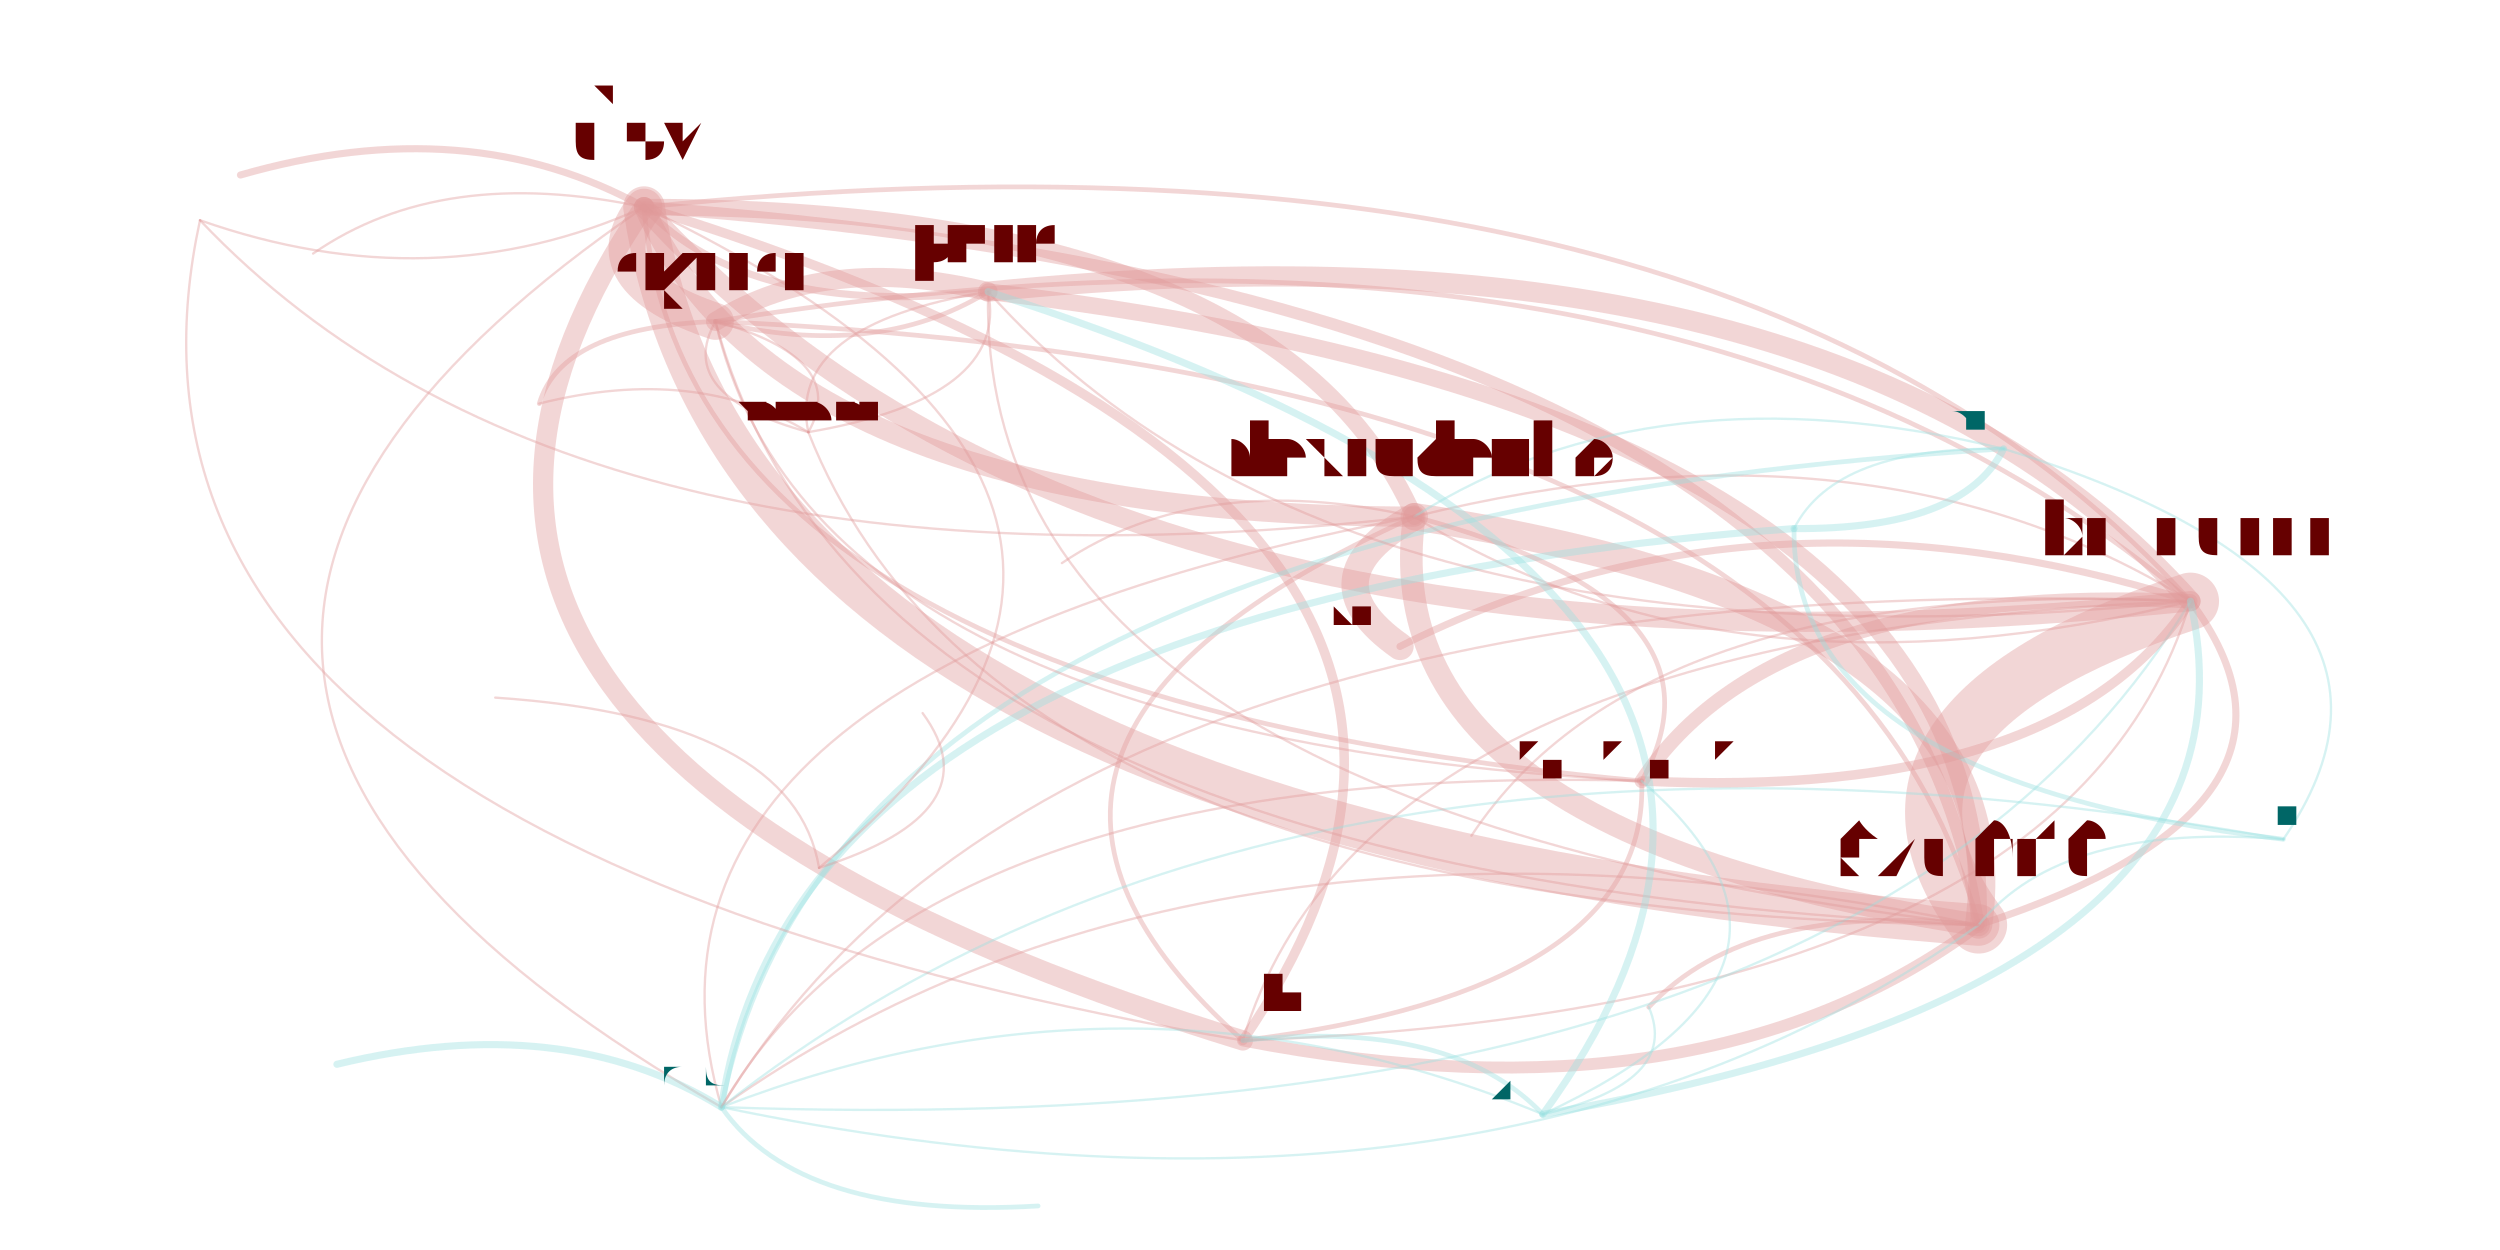
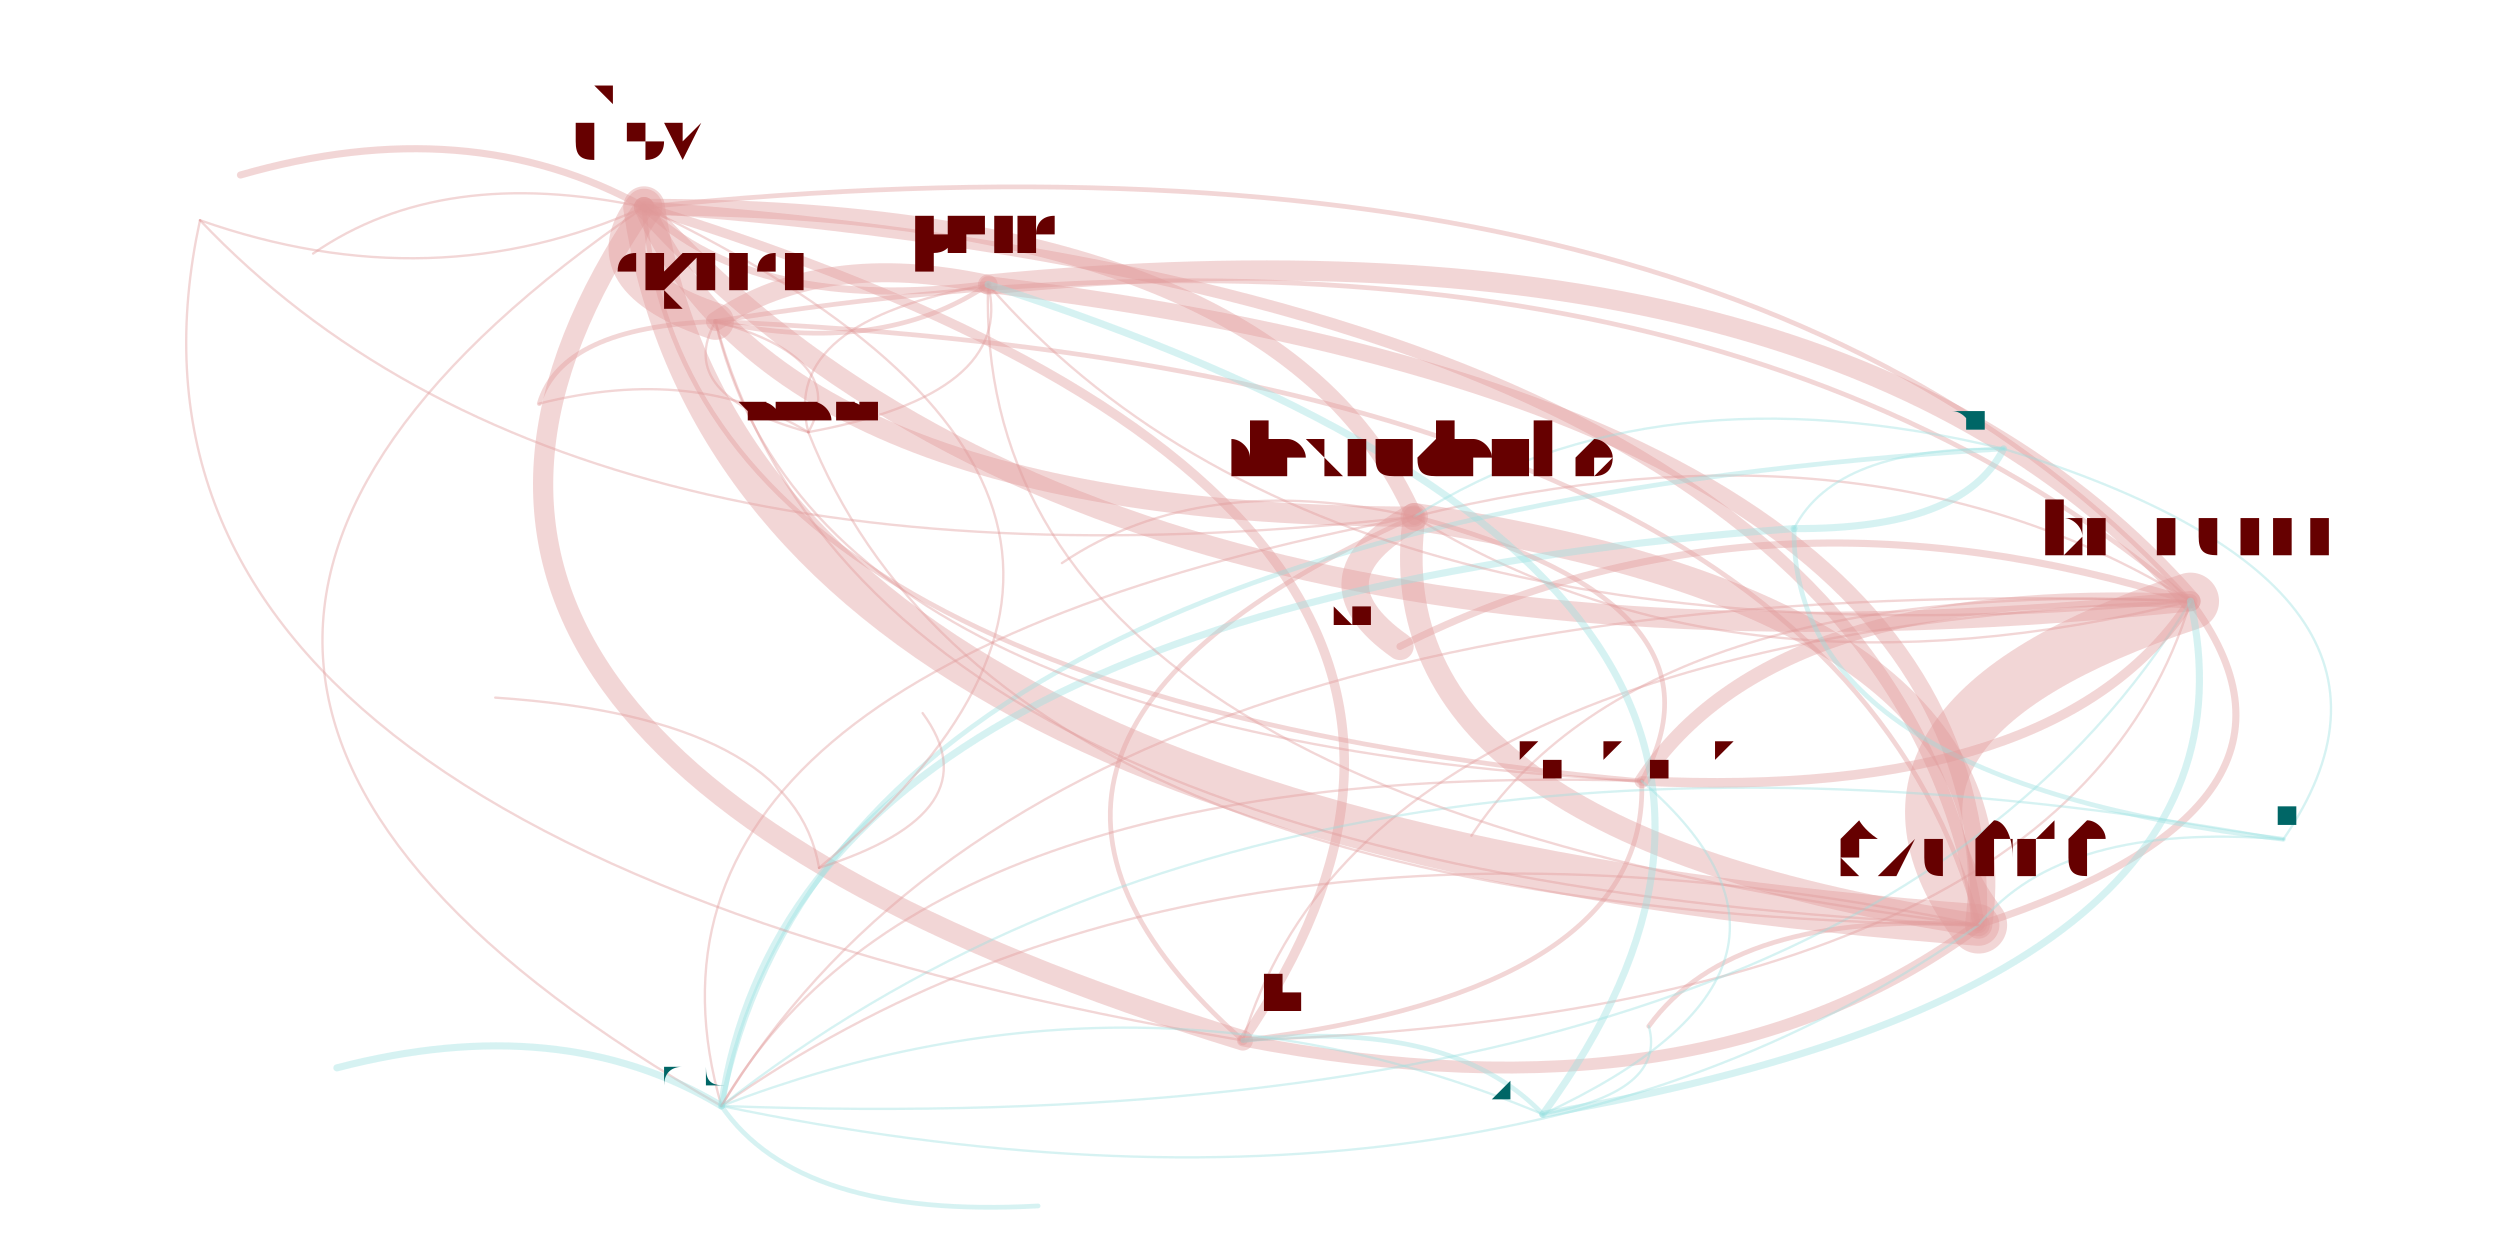
<svg xmlns="http://www.w3.org/2000/svg" width="4000" height="2000" viewBox="-0.025 -0.025 2.05 1.05">
  <style>
    path {
      fill: none;
      stroke-linecap: round;
      stroke-opacity: 0.4;
    }

    text {
      text-anchor: middle;
      alignment-baseline: hanging;
    }
  </style>
  <g opacity="0.4">
    <path d="M1.138 0.409 Q1.101 0.675 1.612 0.752" stroke="hsl(0.0,100%,35%)" stroke-width="0.019" />
    <path d="M1.138 0.409 Q1.407 0.575 1.790 0.480" stroke="hsl(0.0,100%,35%)" stroke-width="0.002" />
    <path d="M1.138 0.409 Q0.714 0.600 0.994 0.849" stroke="hsl(0.0,100%,35%)" stroke-width="0.004" />
    <path d="M1.138 0.409 Q1.023 0.149 0.491 0.149" stroke="hsl(0.0,100%,35%)" stroke-width="0.014" />
    <path d="M1.138 0.409 Q1.045 0.461 1.126 0.518" stroke="hsl(0.0,100%,35%)" stroke-width="0.023" />
    <path d="M1.138 0.409 Q0.959 0.369 0.842 0.448" stroke="hsl(0.0,100%,35%)" stroke-width="0.002" />
-     <path d="M1.138 0.409 Q0.450 0.540 0.556 0.905" stroke="hsl(0.0,100%,35%)" stroke-width="0.002" />
-     <path d="M1.612 0.752 Q1.622 0.320 0.780 0.220" stroke="hsl(0.0,100%,35%)" stroke-width="0.014" />
+     <path d="M1.138 0.409 Q0.451 0.540 0.556 0.904" stroke="hsl(0.0,100%,35%)" stroke-width="0.002" />
+     <path d="M1.612 0.752 Q1.627 0.317 0.780 0.214" stroke="hsl(0.0,100%,35%)" stroke-width="0.014" />
    <path d="M1.612 0.752 Q1.650 0.486 1.138 0.409" stroke="hsl(0.0,100%,35%)" stroke-width="0.023" />
    <path d="M1.612 0.752 Q1.919 0.652 1.790 0.480" stroke="hsl(0.0,100%,35%)" stroke-width="0.006" />
    <path d="M1.612 0.752 Q1.534 0.226 0.491 0.149" stroke="hsl(0.0,100%,35%)" stroke-width="0.01" />
-     <path d="M1.612 0.752 Q0.962 0.617 0.556 0.905" stroke="hsl(0.0,100%,35%)" stroke-width="0.002" />
-     <path d="M1.612 0.752 Q1.419 0.731 1.335 0.821" stroke="hsl(0.0,100%,35%)" stroke-width="0.004" />
-     <path d="M1.612 0.752 Q1.487 0.287 0.551 0.245" stroke="hsl(0.0,100%,35%)" stroke-width="0.004" />
+     <path d="M1.612 0.752 Q0.963 0.617 0.556 0.904" stroke="hsl(0.0,100%,35%)" stroke-width="0.002" />
+     <path d="M1.612 0.752 Q1.406 0.739 1.335 0.837" stroke="hsl(0.0,100%,35%)" stroke-width="0.004" />
+     <path d="M1.612 0.752 Q1.488 0.286 0.551 0.245" stroke="hsl(0.0,100%,35%)" stroke-width="0.004" />
    <path d="M1.790 0.480 Q1.484 0.581 1.612 0.752" stroke="hsl(0.0,100%,35%)" stroke-width="0.048" />
-     <path d="M1.790 0.480 Q1.493 0.148 0.780 0.220" stroke="hsl(0.0,100%,35%)" stroke-width="0.017" />
+     <path d="M1.790 0.480 Q1.498 0.145 0.780 0.214" stroke="hsl(0.0,100%,35%)" stroke-width="0.017" />
    <path d="M1.790 0.480 Q1.439 0.464 1.329 0.631" stroke="hsl(0.0,100%,35%)" stroke-width="0.012" />
    <path d="M1.790 0.480 Q1.331 0.458 1.186 0.677" stroke="hsl(0.0,100%,35%)" stroke-width="0.002" />
    <path d="M1.790 0.480 Q1.359 0.115 0.551 0.245" stroke="hsl(0.0,100%,35%)" stroke-width="0.004" />
    <path d="M1.790 0.480 Q1.429 0.366 1.126 0.518" stroke="hsl(0.0,100%,35%)" stroke-width="0.006" />
    <path d="M1.790 0.480 Q1.522 0.314 1.138 0.409" stroke="hsl(0.0,100%,35%)" stroke-width="0.002" />
    <path d="M1.790 0.480 Q1.406 0.055 0.491 0.149" stroke="hsl(0.0,100%,35%)" stroke-width="0.004" />
-     <path d="M1.790 0.480 Q0.833 0.446 0.556 0.905" stroke="hsl(0.0,100%,35%)" stroke-width="0.002" />
+     <path d="M1.790 0.480 Q0.834 0.445 0.556 0.904" stroke="hsl(0.0,100%,35%)" stroke-width="0.002" />
    <path d="M1.790 0.480 Q1.097 0.506 0.994 0.849" stroke="hsl(0.0,100%,35%)" stroke-width="0.002" />
    <path d="M0.994 0.849 Q1.687 0.824 1.790 0.480" stroke="hsl(0.0,100%,35%)" stroke-width="0.002" />
    <path d="M0.994 0.849 Q1.381 0.924 1.612 0.752" stroke="hsl(0.0,100%,35%)" stroke-width="0.01" />
    <path d="M0.994 0.849 Q1.303 0.399 0.491 0.149" stroke="hsl(0.0,100%,35%)" stroke-width="0.008" />
    <path d="M0.994 0.849 Q1.336 0.807 1.329 0.631" stroke="hsl(0.0,100%,35%)" stroke-width="0.004" />
    <path d="M0.491 0.149 Q0.444 0.209 0.551 0.245" stroke="hsl(0.0,100%,35%)" stroke-width="0.031" />
    <path d="M0.491 0.149 Q0.183 0.600 0.994 0.849" stroke="hsl(0.0,100%,35%)" stroke-width="0.017" />
    <path d="M0.491 0.149 Q0.875 0.575 1.790 0.480" stroke="hsl(0.0,100%,35%)" stroke-width="0.017" />
-     <path d="M0.491 0.149 Q0.579 0.242 0.780 0.220" stroke="hsl(0.0,100%,35%)" stroke-width="0.006" />
-     <path d="M0.491 0.149 Q-0.081 0.540 0.556 0.905" stroke="hsl(0.0,100%,35%)" stroke-width="0.002" />
+     <path d="M0.491 0.149 Q0.584 0.239 0.780 0.214" stroke="hsl(0.0,100%,35%)" stroke-width="0.006" />
+     <path d="M0.491 0.149 Q-0.080 0.540 0.556 0.904" stroke="hsl(0.0,100%,35%)" stroke-width="0.002" />
    <path d="M0.491 0.149 Q0.607 0.408 1.138 0.409" stroke="hsl(0.0,100%,35%)" stroke-width="0.017" />
    <path d="M0.491 0.149 Q0.343 0.067 0.152 0.122" stroke="hsl(0.0,100%,35%)" stroke-width="0.006" />
    <path d="M0.491 0.149 Q0.569 0.675 1.612 0.752" stroke="hsl(0.0,100%,35%)" stroke-width="0.035" />
    <path d="M0.491 0.149 Q0.321 0.113 0.213 0.188" stroke="hsl(0.0,100%,35%)" stroke-width="0.002" />
    <path d="M0.491 0.149 Q0.524 0.558 1.329 0.631" stroke="hsl(0.0,100%,35%)" stroke-width="0.004" />
-     <path d="M0.556 0.905 Q0.423 0.823 0.233 0.869" stroke="hsl(180.0,100%,35%)" stroke-width="0.006" />
-     <path d="M0.556 0.905 Q1.206 1.040 1.612 0.752" stroke="hsl(180.0,100%,35%)" stroke-width="0.002" />
-     <path d="M0.556 0.905 Q0.622 1.000 0.822 0.988" stroke="hsl(180.0,100%,35%)" stroke-width="0.004" />
-     <path d="M0.556 0.905 Q1.513 0.939 1.790 0.480" stroke="hsl(180.0,100%,35%)" stroke-width="0.002" />
+     <path d="M0.556 0.904 Q0.421 0.823 0.233 0.872" stroke="hsl(180.0,100%,35%)" stroke-width="0.006" />
+     <path d="M0.556 0.904 Q1.206 1.039 1.612 0.752" stroke="hsl(180.0,100%,35%)" stroke-width="0.002" />
+     <path d="M0.556 0.904 Q0.621 0.999 0.822 0.988" stroke="hsl(180.0,100%,35%)" stroke-width="0.004" />
+     <path d="M0.556 0.904 Q1.512 0.939 1.790 0.480" stroke="hsl(180.0,100%,35%)" stroke-width="0.002" />
    <path d="M1.457 0.419 Q1.454 0.631 1.868 0.680" stroke="hsl(180.0,100%,35%)" stroke-width="0.004" />
-     <path d="M1.457 0.419 Q0.618 0.482 0.556 0.905" stroke="hsl(180.0,100%,35%)" stroke-width="0.006" />
+     <path d="M1.457 0.419 Q0.618 0.481 0.556 0.904" stroke="hsl(180.0,100%,35%)" stroke-width="0.006" />
    <path d="M1.457 0.419 Q1.599 0.420 1.633 0.352" stroke="hsl(180.0,100%,35%)" stroke-width="0.006" />
-     <path d="M1.868 0.680 Q1.032 0.530 0.556 0.905" stroke="hsl(180.0,100%,35%)" stroke-width="0.002" />
+     <path d="M1.868 0.680 Q1.033 0.529 0.556 0.904" stroke="hsl(180.0,100%,35%)" stroke-width="0.002" />
    <path d="M1.868 0.680 Q2.013 0.469 1.633 0.352" stroke="hsl(180.0,100%,35%)" stroke-width="0.002" />
    <path d="M1.868 0.680 Q1.682 0.665 1.612 0.752" stroke="hsl(180.0,100%,35%)" stroke-width="0.002" />
    <path d="M1.633 0.352 Q1.340 0.281 1.138 0.409" stroke="hsl(180.0,100%,35%)" stroke-width="0.002" />
-     <path d="M1.633 0.352 Q0.652 0.413 0.556 0.905" stroke="hsl(180.0,100%,35%)" stroke-width="0.004" />
+     <path d="M1.633 0.352 Q0.653 0.412 0.556 0.904" stroke="hsl(180.0,100%,35%)" stroke-width="0.004" />
    <path d="M1.633 0.352 Q1.492 0.350 1.457 0.419" stroke="hsl(180.0,100%,35%)" stroke-width="0.002" />
-     <path d="M0.780 0.220 Q0.645 0.187 0.551 0.245" stroke="hsl(0.0,100%,35%)" stroke-width="0.016" />
-     <path d="M0.780 0.220 Q0.610 0.248 0.629 0.338" stroke="hsl(0.0,100%,35%)" stroke-width="0.002" />
-     <path d="M0.780 0.220 Q0.770 0.653 1.612 0.752" stroke="hsl(0.0,100%,35%)" stroke-width="0.002" />
-     <path d="M0.780 0.220 Q1.077 0.552 1.790 0.480" stroke="hsl(0.0,100%,35%)" stroke-width="0.002" />
+     <path d="M0.780 0.214 Q0.641 0.184 0.551 0.245" stroke="hsl(0.0,100%,35%)" stroke-width="0.016" />
+     <path d="M0.780 0.214 Q0.605 0.245 0.629 0.338" stroke="hsl(0.0,100%,35%)" stroke-width="0.002" />
+     <path d="M0.780 0.214 Q0.766 0.650 1.612 0.752" stroke="hsl(0.0,100%,35%)" stroke-width="0.002" />
+     <path d="M0.780 0.214 Q1.072 0.549 1.790 0.480" stroke="hsl(0.0,100%,35%)" stroke-width="0.002" />
    <path d="M1.329 0.631 Q1.680 0.648 1.790 0.480" stroke="hsl(0.0,100%,35%)" stroke-width="0.008" />
-     <path d="M1.329 0.631 Q0.724 0.614 0.556 0.905" stroke="hsl(0.0,100%,35%)" stroke-width="0.002" />
+     <path d="M1.329 0.631 Q0.724 0.613 0.556 0.904" stroke="hsl(0.0,100%,35%)" stroke-width="0.002" />
    <path d="M1.329 0.631 Q1.412 0.482 1.138 0.409" stroke="hsl(0.0,100%,35%)" stroke-width="0.004" />
    <path d="M0.551 0.245 Q0.422 0.250 0.403 0.314" stroke="hsl(0.0,100%,35%)" stroke-width="0.004" />
    <path d="M0.551 0.245 Q0.676 0.711 1.612 0.752" stroke="hsl(0.0,100%,35%)" stroke-width="0.002" />
    <path d="M0.551 0.245 Q0.631 0.594 1.329 0.631" stroke="hsl(0.0,100%,35%)" stroke-width="0.002" />
-     <path d="M0.551 0.245 Q0.686 0.278 0.780 0.220" stroke="hsl(0.0,100%,35%)" stroke-width="0.004" />
+     <path d="M0.551 0.245 Q0.690 0.275 0.780 0.214" stroke="hsl(0.0,100%,35%)" stroke-width="0.004" />
    <path d="M0.551 0.245 Q0.516 0.307 0.629 0.338" stroke="hsl(0.0,100%,35%)" stroke-width="0.002" />
    <path d="M0.629 0.338 Q0.534 0.281 0.403 0.314" stroke="hsl(0.0,100%,35%)" stroke-width="0.002" />
-     <path d="M0.629 0.338 Q0.798 0.309 0.780 0.220" stroke="hsl(0.0,100%,35%)" stroke-width="0.002" />
+     <path d="M0.629 0.338 Q0.803 0.306 0.780 0.214" stroke="hsl(0.0,100%,35%)" stroke-width="0.002" />
    <path d="M0.629 0.338 Q0.789 0.742 1.612 0.752" stroke="hsl(0.0,100%,35%)" stroke-width="0.002" />
    <path d="M0.629 0.338 Q0.664 0.276 0.551 0.245" stroke="hsl(0.0,100%,35%)" stroke-width="0.002" />
    <path d="M0.118 0.160 Q0.430 0.489 1.138 0.409" stroke="hsl(0.0,100%,35%)" stroke-width="0.002" />
    <path d="M0.118 0.160 Q0.314 0.229 0.491 0.149" stroke="hsl(0.0,100%,35%)" stroke-width="0.002" />
    <path d="M0.118 0.160 Q0.005 0.680 0.994 0.849" stroke="hsl(0.0,100%,35%)" stroke-width="0.002" />
-     <path d="M1.246 0.911 Q1.566 0.472 0.780 0.220" stroke="hsl(180.0,100%,35%)" stroke-width="0.006" />
+     <path d="M1.246 0.911 Q1.570 0.469 0.780 0.214" stroke="hsl(180.0,100%,35%)" stroke-width="0.006" />
    <path d="M1.246 0.911 Q1.169 0.830 0.994 0.849" stroke="hsl(180.0,100%,35%)" stroke-width="0.004" />
-     <path d="M1.246 0.911 Q0.906 0.770 0.556 0.905" stroke="hsl(180.0,100%,35%)" stroke-width="0.002" />
+     <path d="M1.246 0.911 Q0.907 0.769 0.556 0.904" stroke="hsl(180.0,100%,35%)" stroke-width="0.002" />
    <path d="M1.246 0.911 Q1.862 0.804 1.790 0.480" stroke="hsl(180.0,100%,35%)" stroke-width="0.006" />
-     <path d="M1.246 0.911 Q1.362 0.884 1.335 0.821" stroke="hsl(180.0,100%,35%)" stroke-width="0.002" />
+     <path d="M1.246 0.911 Q1.350 0.892 1.335 0.837" stroke="hsl(180.0,100%,35%)" stroke-width="0.002" />
    <path d="M1.246 0.911 Q1.511 0.788 1.329 0.631" stroke="hsl(180.0,100%,35%)" stroke-width="0.002" />
    <path d="M0.638 0.704 Q0.617 0.578 0.366 0.561" stroke="hsl(0.0,100%,35%)" stroke-width="0.002" />
    <path d="M0.638 0.704 Q1.009 0.397 0.491 0.149" stroke="hsl(0.0,100%,35%)" stroke-width="0.002" />
    <path d="M0.638 0.704 Q0.786 0.657 0.725 0.574" stroke="hsl(0.0,100%,35%)" stroke-width="0.002" />
  </g>
  <text x="1.138" y="0.375" font-size="0.067" fill="hsl(0.0,100%,20%)">alexrudenko</text>
  <text x="1.612" y="0.710" font-size="0.084" fill="hsl(0.0,100%,20%)">szuend</text>
  <text x="1.790" y="0.443" font-size="0.074" fill="hsl(0.0,100%,20%)">bmeurer</text>
  <text x="0.994" y="0.827" font-size="0.045" fill="hsl(0.0,100%,20%)">wolfi</text>
  <text x="0.491" y="0.108" font-size="0.082" fill="hsl(0.0,100%,20%)">dsv</text>
  <text x="1.126" y="0.501" font-size="0.033" fill="hsl(0.0,100%,20%)">yangguo</text>
  <text x="0.842" y="0.444" font-size="0.009" fill="hsl(0.0,100%,20%)">nvitkov</text>
-   <text x="0.556" y="0.886" font-size="0.038" fill="hsl(180.0,100%,20%)">andoli</text>
-   <text x="0.233" y="0.862" font-size="0.015" fill="hsl(180.0,100%,20%)">alinavarkki</text>
+   <text x="0.556" y="0.885" font-size="0.038" fill="hsl(180.0,100%,20%)">andoli</text>
+   <text x="0.233" y="0.864" font-size="0.015" fill="hsl(180.0,100%,20%)">alinavarkki</text>
  <text x="0.822" y="0.982" font-size="0.012" fill="hsl(180.0,100%,20%)">nancyly</text>
  <text x="1.457" y="0.406" font-size="0.026" fill="hsl(180.0,100%,20%)">asraine</text>
  <text x="1.868" y="0.670" font-size="0.019" fill="hsl(180.0,100%,20%)">cjamcl</text>
  <text x="1.633" y="0.339" font-size="0.024" fill="hsl(180.0,100%,20%)">paulirish</text>
-   <text x="0.780" y="0.194" font-size="0.052" fill="hsl(0.0,100%,20%)">pfaffe</text>
+   <text x="0.780" y="0.188" font-size="0.052" fill="hsl(0.0,100%,20%)">pfaffe</text>
  <text x="1.329" y="0.612" font-size="0.038" fill="hsl(0.0,100%,20%)">kprokopenko</text>
  <text x="1.186" y="0.672" font-size="0.009" fill="hsl(0.0,100%,20%)">petermueller</text>
  <text x="0.551" y="0.219" font-size="0.052" fill="hsl(0.0,100%,20%)">ergunsh</text>
  <text x="0.629" y="0.327" font-size="0.021" fill="hsl(0.0,100%,20%)">changhaohan</text>
  <text x="0.403" y="0.307" font-size="0.015" fill="hsl(0.0,100%,20%)">liviurau</text>
  <text x="0.152" y="0.114" font-size="0.015" fill="hsl(0.0,100%,20%)">jrandolf</text>
  <text x="0.213" y="0.183" font-size="0.009" fill="hsl(0.0,100%,20%)">jec</text>
  <text x="0.118" y="0.153" font-size="0.015" fill="hsl(0.0,100%,20%)">elormcoch</text>
  <text x="1.246" y="0.896" font-size="0.029" fill="hsl(180.0,100%,20%)">kimanh</text>
-   <text x="1.335" y="0.814" font-size="0.015" fill="hsl(180.0,100%,20%)">mathias</text>
+   <text x="1.335" y="0.830" font-size="0.015" fill="hsl(180.0,100%,20%)">mathias</text>
  <text x="0.638" y="0.697" font-size="0.015" fill="hsl(0.0,100%,20%)">sisidovski</text>
  <text x="0.366" y="0.556" font-size="0.009" fill="hsl(0.0,100%,20%)">kouhei</text>
  <text x="0.725" y="0.570" font-size="0.009" fill="hsl(0.0,100%,20%)">yyanagisawa</text>
</svg>
